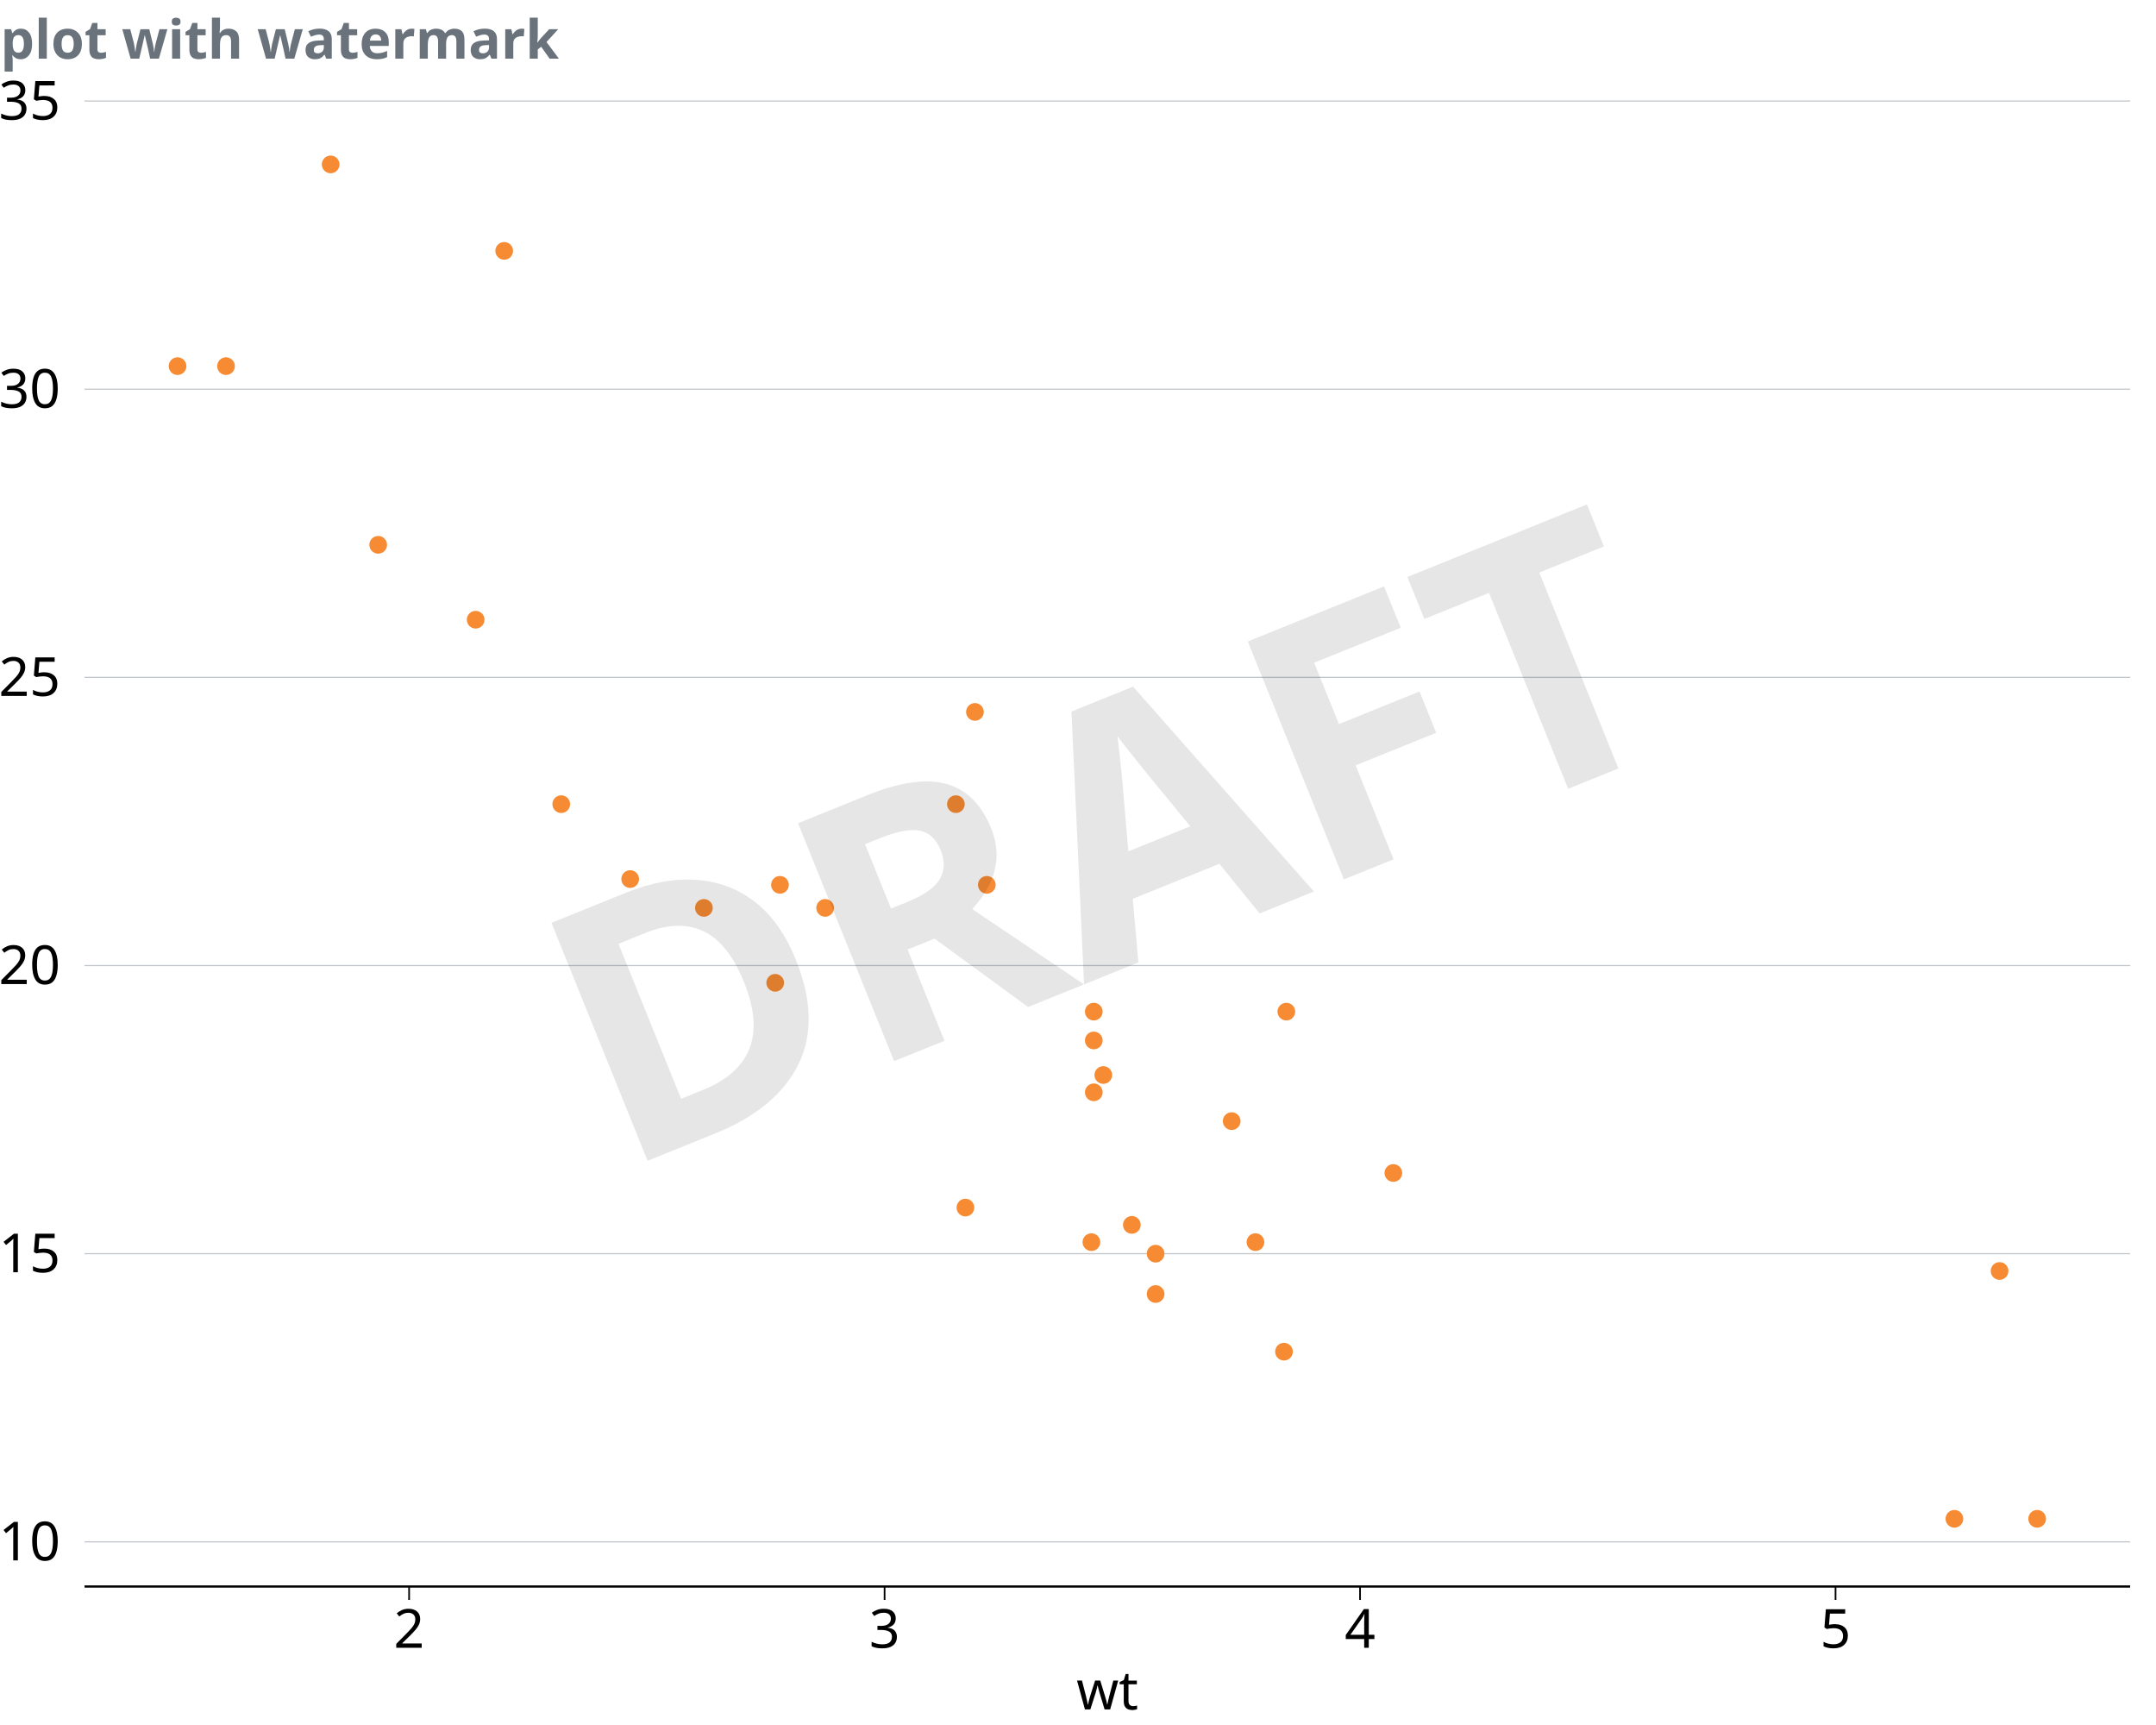
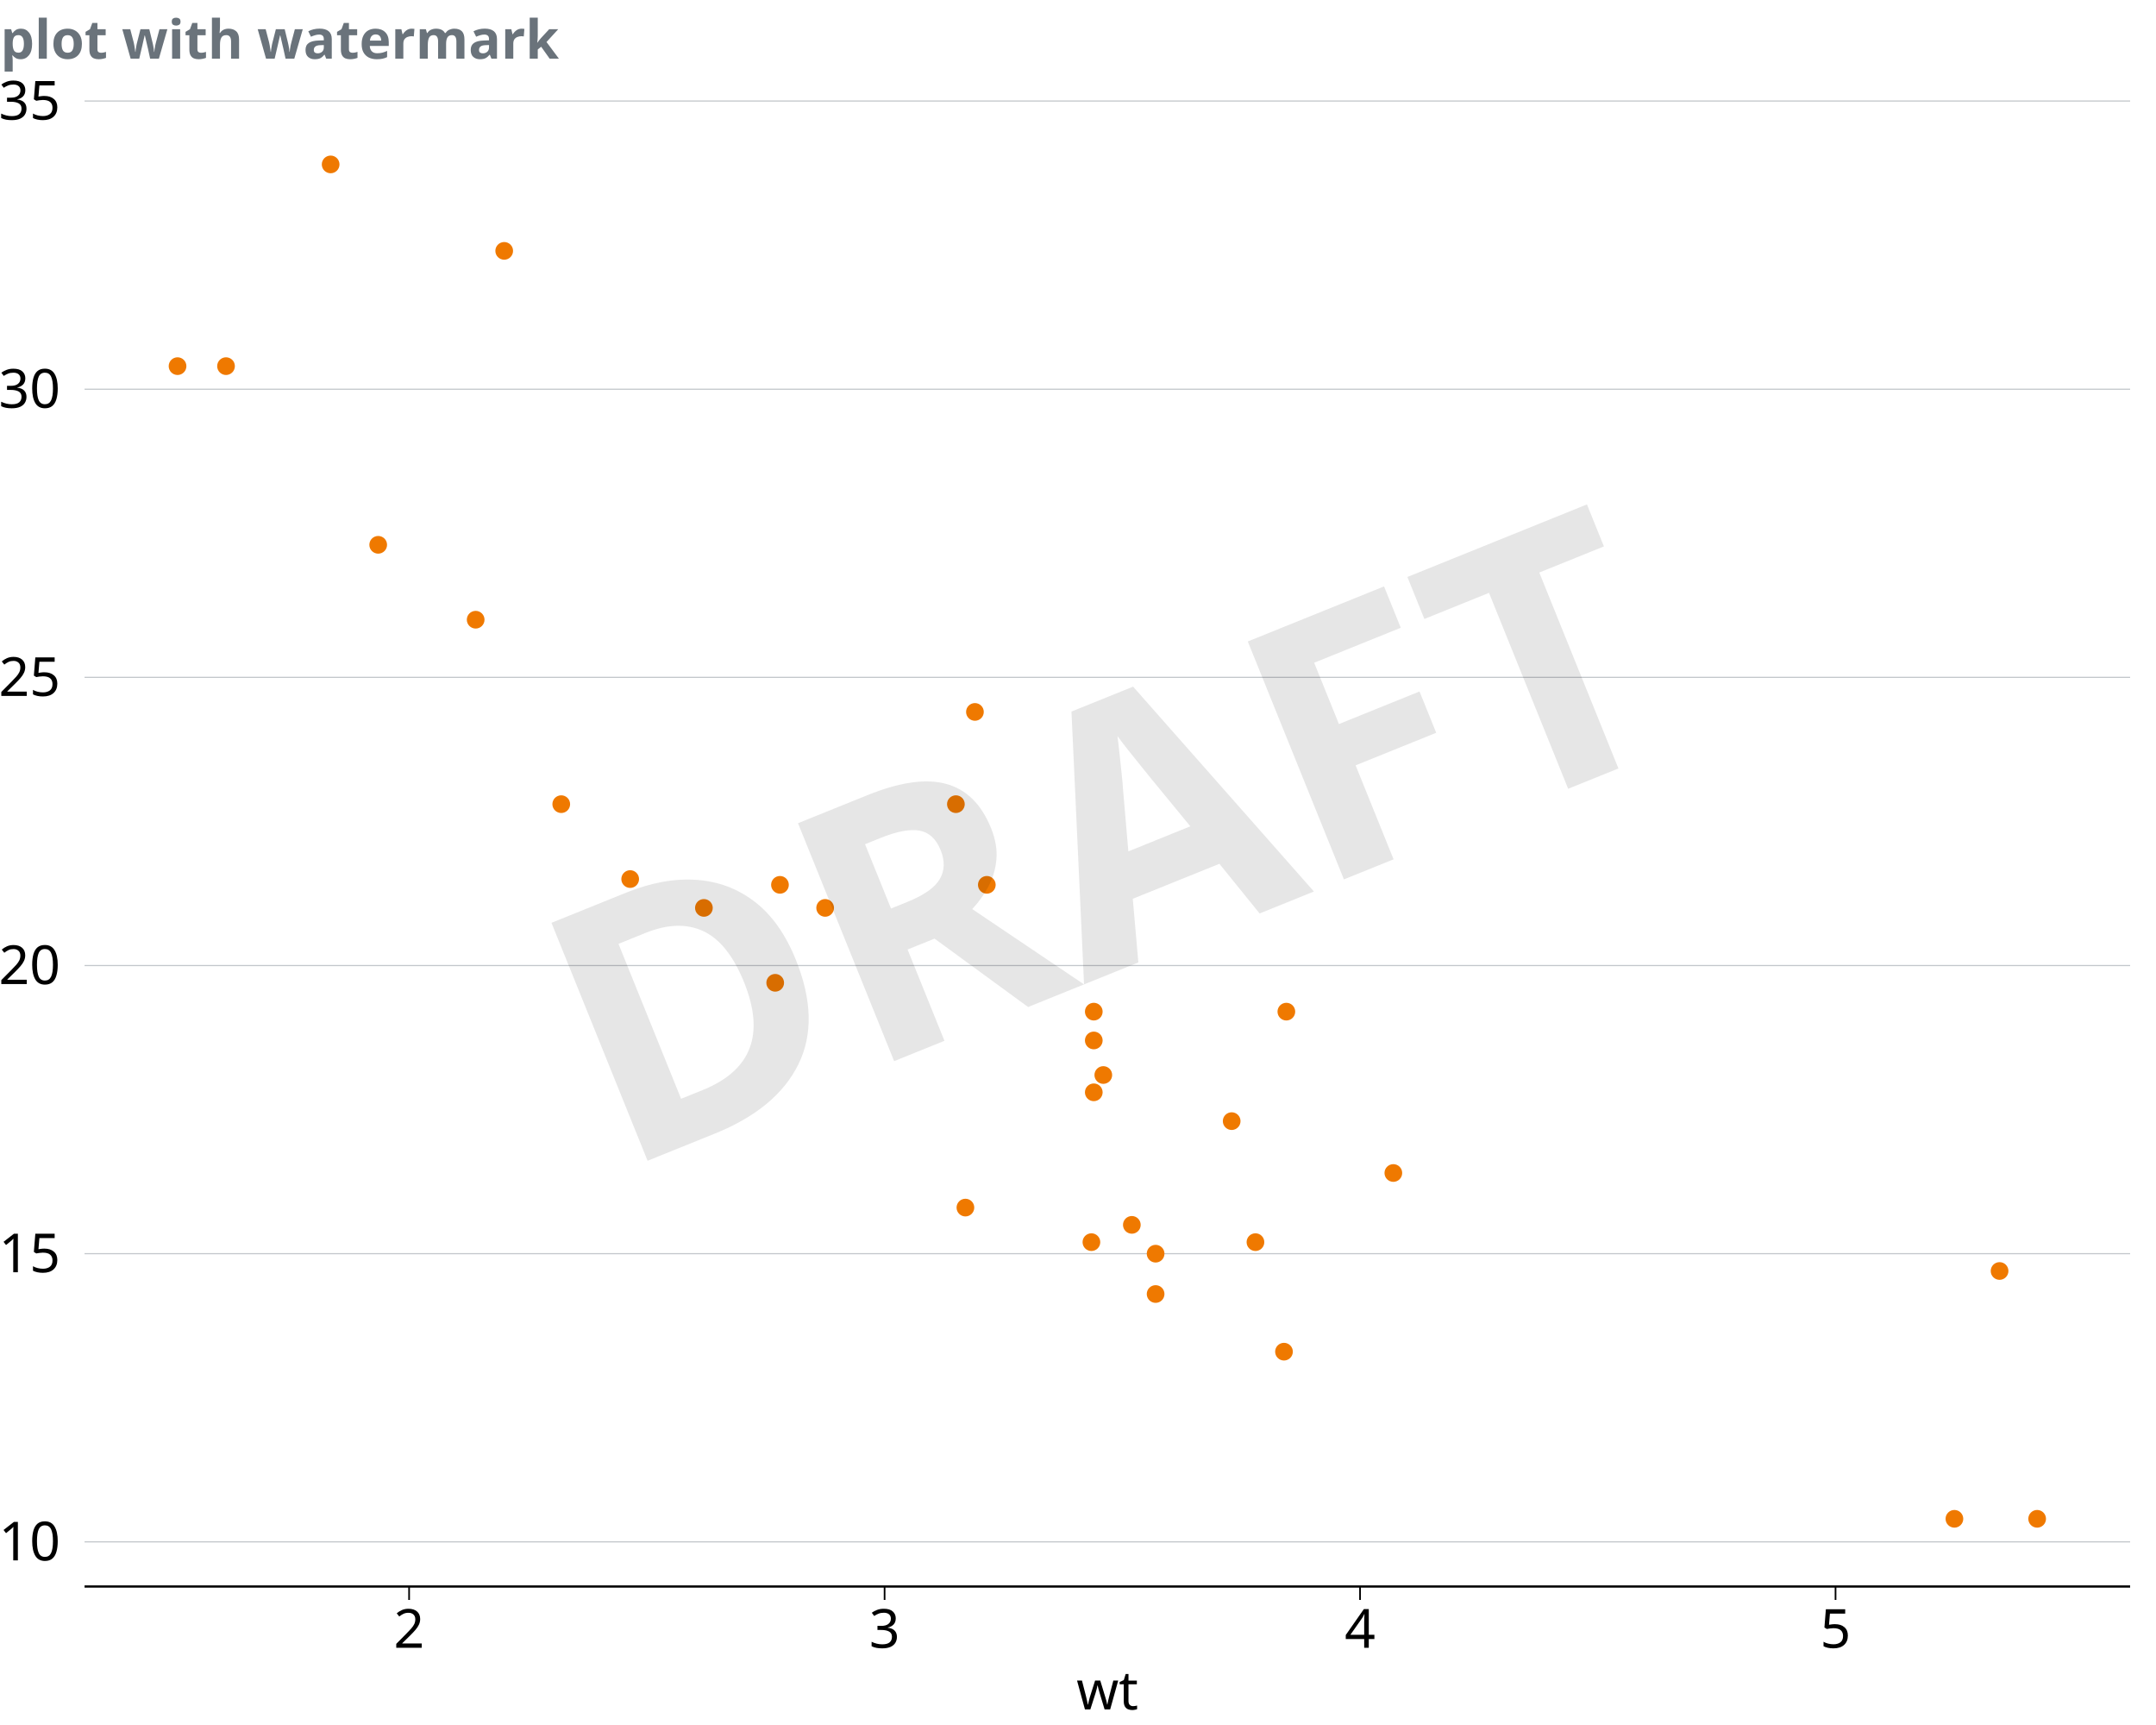
<svg xmlns="http://www.w3.org/2000/svg" class="svglite" data-engine-version="2.0" width="720.00pt" height="576.00pt" viewBox="0 0 720.00 576.00">
  <defs>
    <style type="text/css">
    .svglite line, .svglite polyline, .svglite polygon, .svglite path, .svglite rect, .svglite circle {
      fill: none;
      stroke: #000000;
      stroke-linecap: round;
      stroke-linejoin: round;
      stroke-miterlimit: 10.00;
    }
  </style>
  </defs>
  <rect width="100%" height="100%" style="stroke: none; fill: #FFFFFF;" />
  <defs>
    <clipPath id="cpMC4wMHw3MjAuMDB8MC4wMHw1NzYuMDA=">
      <rect x="0.00" y="0.00" width="720.00" height="576.00" />
    </clipPath>
  </defs>
  <g clip-path="url(#cpMC4wMHw3MjAuMDB8MC4wMHw1NzYuMDA=)">
    <rect x="0.00" y="0.00" width="720.00" height="576.00" style="stroke-width: 0.75; stroke: none; fill: #FFFFFF;" />
  </g>
  <defs>
    <clipPath id="cpMjguMjR8NzExLjM2fDMyLjI5fDUyOS43Ng==">
      <rect x="28.24" y="32.29" width="683.12" height="497.47" />
    </clipPath>
  </defs>
  <g clip-path="url(#cpMjguMjR8NzExLjM2fDMyLjI5fDUyOS43Ng==)">
    <rect x="28.24" y="32.29" width="683.12" height="497.47" style="stroke-width: 0.75; stroke: none; fill: #FFFFFF;" />
    <polyline points="28.24,514.84 711.36,514.84 " style="stroke-width: 0.38; stroke: #C3C7CB; stroke-linecap: butt;" />
    <polyline points="28.24,418.62 711.36,418.62 " style="stroke-width: 0.38; stroke: #C3C7CB; stroke-linecap: butt;" />
    <polyline points="28.24,322.40 711.36,322.40 " style="stroke-width: 0.38; stroke: #C3C7CB; stroke-linecap: butt;" />
    <polyline points="28.24,226.18 711.36,226.18 " style="stroke-width: 0.38; stroke: #C3C7CB; stroke-linecap: butt;" />
    <polyline points="28.24,129.96 711.36,129.96 " style="stroke-width: 0.38; stroke: #C3C7CB; stroke-linecap: butt;" />
    <polyline points="28.24,33.73 711.36,33.73 " style="stroke-width: 0.38; stroke: #C3C7CB; stroke-linecap: butt;" />
-     <circle cx="235.07" cy="303.16" r="2.60" style="stroke-width: 0.71; stroke: #F68B33; fill: #F68B33;" />
-     <circle cx="275.56" cy="303.16" r="2.60" style="stroke-width: 0.71; stroke: #F68B33; fill: #F68B33;" />
-     <circle cx="187.43" cy="268.52" r="2.60" style="stroke-width: 0.71; stroke: #F68B33; fill: #F68B33;" />
-     <circle cx="329.55" cy="295.46" r="2.60" style="stroke-width: 0.71; stroke: #F68B33; fill: #F68B33;" />
-     <circle cx="365.27" cy="347.42" r="2.60" style="stroke-width: 0.71; stroke: #F68B33; fill: #F68B33;" />
-     <circle cx="368.45" cy="358.96" r="2.60" style="stroke-width: 0.71; stroke: #F68B33; fill: #F68B33;" />
-     <circle cx="385.92" cy="432.09" r="2.60" style="stroke-width: 0.71; stroke: #F68B33; fill: #F68B33;" />
-     <circle cx="325.58" cy="237.72" r="2.60" style="stroke-width: 0.71; stroke: #F68B33; fill: #F68B33;" />
-     <circle cx="319.22" cy="268.52" r="2.60" style="stroke-width: 0.71; stroke: #F68B33; fill: #F68B33;" />
-     <circle cx="365.27" cy="337.80" r="2.60" style="stroke-width: 0.71; stroke: #F68B33; fill: #F68B33;" />
-     <circle cx="365.27" cy="364.74" r="2.60" style="stroke-width: 0.71; stroke: #F68B33; fill: #F68B33;" />
-     <circle cx="465.31" cy="391.68" r="2.60" style="stroke-width: 0.71; stroke: #F68B33; fill: #F68B33;" />
-     <circle cx="411.32" cy="374.36" r="2.60" style="stroke-width: 0.71; stroke: #F68B33; fill: #F68B33;" />
-     <circle cx="419.26" cy="414.77" r="2.60" style="stroke-width: 0.71; stroke: #F68B33; fill: #F68B33;" />
-     <circle cx="652.68" cy="507.15" r="2.60" style="stroke-width: 0.71; stroke: #F68B33; fill: #F68B33;" />
-     <circle cx="680.31" cy="507.15" r="2.60" style="stroke-width: 0.71; stroke: #F68B33; fill: #F68B33;" />
-     <circle cx="667.76" cy="424.40" r="2.60" style="stroke-width: 0.71; stroke: #F68B33; fill: #F68B33;" />
-     <circle cx="168.38" cy="83.77" r="2.60" style="stroke-width: 0.71; stroke: #F68B33; fill: #F68B33;" />
-     <circle cx="75.48" cy="122.26" r="2.60" style="stroke-width: 0.71; stroke: #F68B33; fill: #F68B33;" />
-     <circle cx="110.42" cy="54.90" r="2.60" style="stroke-width: 0.71; stroke: #F68B33; fill: #F68B33;" />
-     <circle cx="210.45" cy="293.53" r="2.60" style="stroke-width: 0.71; stroke: #F68B33; fill: #F68B33;" />
-     <circle cx="377.98" cy="409.00" r="2.60" style="stroke-width: 0.71; stroke: #F68B33; fill: #F68B33;" />
-     <circle cx="364.48" cy="414.77" r="2.60" style="stroke-width: 0.71; stroke: #F68B33; fill: #F68B33;" />
-     <circle cx="428.79" cy="451.34" r="2.60" style="stroke-width: 0.71; stroke: #F68B33; fill: #F68B33;" />
-     <circle cx="429.58" cy="337.80" r="2.60" style="stroke-width: 0.71; stroke: #F68B33; fill: #F68B33;" />
-     <circle cx="126.30" cy="181.92" r="2.60" style="stroke-width: 0.71; stroke: #F68B33; fill: #F68B33;" />
-     <circle cx="158.85" cy="206.93" r="2.60" style="stroke-width: 0.71; stroke: #F68B33; fill: #F68B33;" />
-     <circle cx="59.29" cy="122.26" r="2.60" style="stroke-width: 0.71; stroke: #F68B33; fill: #F68B33;" />
-     <circle cx="322.40" cy="403.23" r="2.60" style="stroke-width: 0.71; stroke: #F68B33; fill: #F68B33;" />
-     <circle cx="258.88" cy="328.17" r="2.60" style="stroke-width: 0.71; stroke: #F68B33; fill: #F68B33;" />
-     <circle cx="385.92" cy="418.62" r="2.60" style="stroke-width: 0.71; stroke: #F68B33; fill: #F68B33;" />
-     <circle cx="260.47" cy="295.46" r="2.60" style="stroke-width: 0.71; stroke: #F68B33; fill: #F68B33;" />
+     <circle cx="235.07" cy="303.16" r="2.60" style="stroke-width: 0.71; stroke: #EF7900; fill: #EF7900;" />
+     <circle cx="275.56" cy="303.16" r="2.60" style="stroke-width: 0.71; stroke: #EF7900; fill: #EF7900;" />
+     <circle cx="187.43" cy="268.52" r="2.60" style="stroke-width: 0.71; stroke: #EF7900; fill: #EF7900;" />
+     <circle cx="329.55" cy="295.46" r="2.60" style="stroke-width: 0.71; stroke: #EF7900; fill: #EF7900;" />
+     <circle cx="365.27" cy="347.42" r="2.60" style="stroke-width: 0.71; stroke: #EF7900; fill: #EF7900;" />
+     <circle cx="368.45" cy="358.96" r="2.60" style="stroke-width: 0.71; stroke: #EF7900; fill: #EF7900;" />
+     <circle cx="385.92" cy="432.09" r="2.60" style="stroke-width: 0.71; stroke: #EF7900; fill: #EF7900;" />
+     <circle cx="325.58" cy="237.72" r="2.60" style="stroke-width: 0.71; stroke: #EF7900; fill: #EF7900;" />
+     <circle cx="319.22" cy="268.52" r="2.60" style="stroke-width: 0.71; stroke: #EF7900; fill: #EF7900;" />
+     <circle cx="365.27" cy="337.80" r="2.60" style="stroke-width: 0.71; stroke: #EF7900; fill: #EF7900;" />
+     <circle cx="365.27" cy="364.74" r="2.60" style="stroke-width: 0.71; stroke: #EF7900; fill: #EF7900;" />
+     <circle cx="465.31" cy="391.68" r="2.60" style="stroke-width: 0.71; stroke: #EF7900; fill: #EF7900;" />
+     <circle cx="411.32" cy="374.36" r="2.60" style="stroke-width: 0.71; stroke: #EF7900; fill: #EF7900;" />
+     <circle cx="419.26" cy="414.77" r="2.60" style="stroke-width: 0.71; stroke: #EF7900; fill: #EF7900;" />
+     <circle cx="652.68" cy="507.15" r="2.60" style="stroke-width: 0.71; stroke: #EF7900; fill: #EF7900;" />
+     <circle cx="680.31" cy="507.15" r="2.60" style="stroke-width: 0.71; stroke: #EF7900; fill: #EF7900;" />
+     <circle cx="667.76" cy="424.40" r="2.60" style="stroke-width: 0.71; stroke: #EF7900; fill: #EF7900;" />
+     <circle cx="168.38" cy="83.77" r="2.60" style="stroke-width: 0.71; stroke: #EF7900; fill: #EF7900;" />
+     <circle cx="75.48" cy="122.26" r="2.60" style="stroke-width: 0.71; stroke: #EF7900; fill: #EF7900;" />
+     <circle cx="110.42" cy="54.90" r="2.60" style="stroke-width: 0.71; stroke: #EF7900; fill: #EF7900;" />
+     <circle cx="210.45" cy="293.53" r="2.60" style="stroke-width: 0.71; stroke: #EF7900; fill: #EF7900;" />
+     <circle cx="377.98" cy="409.00" r="2.60" style="stroke-width: 0.71; stroke: #EF7900; fill: #EF7900;" />
+     <circle cx="364.48" cy="414.77" r="2.60" style="stroke-width: 0.71; stroke: #EF7900; fill: #EF7900;" />
+     <circle cx="428.79" cy="451.34" r="2.60" style="stroke-width: 0.71; stroke: #EF7900; fill: #EF7900;" />
+     <circle cx="429.58" cy="337.80" r="2.60" style="stroke-width: 0.71; stroke: #EF7900; fill: #EF7900;" />
+     <circle cx="126.30" cy="181.92" r="2.60" style="stroke-width: 0.71; stroke: #EF7900; fill: #EF7900;" />
+     <circle cx="158.85" cy="206.93" r="2.60" style="stroke-width: 0.71; stroke: #EF7900; fill: #EF7900;" />
+     <circle cx="59.29" cy="122.26" r="2.60" style="stroke-width: 0.71; stroke: #EF7900; fill: #EF7900;" />
+     <circle cx="322.40" cy="403.23" r="2.60" style="stroke-width: 0.71; stroke: #EF7900; fill: #EF7900;" />
+     <circle cx="258.88" cy="328.17" r="2.60" style="stroke-width: 0.71; stroke: #EF7900; fill: #EF7900;" />
+     <circle cx="385.92" cy="418.62" r="2.60" style="stroke-width: 0.71; stroke: #EF7900; fill: #EF7900;" />
+     <circle cx="260.47" cy="295.46" r="2.60" style="stroke-width: 0.71; stroke: #EF7900; fill: #EF7900;" />
    <text transform="translate(385.27,319.31) rotate(-22)" text-anchor="middle" style="font-size: 120.00px; font-weight: bold; fill: #000000; fill-opacity: 0.098; font-family: sans;" textLength="400.03px" lengthAdjust="spacingAndGlyphs">DRAFT</text>
  </g>
  <g clip-path="url(#cpMC4wMHw3MjAuMDB8MC4wMHw1NzYuMDA=)">
    <text x="20.17" y="521.04" text-anchor="end" style="font-size: 18.00px; font-family: sans;" textLength="20.02px" lengthAdjust="spacingAndGlyphs">10</text>
    <text x="20.17" y="424.82" text-anchor="end" style="font-size: 18.00px; font-family: sans;" textLength="20.02px" lengthAdjust="spacingAndGlyphs">15</text>
    <text x="20.17" y="328.59" text-anchor="end" style="font-size: 18.00px; font-family: sans;" textLength="20.02px" lengthAdjust="spacingAndGlyphs">20</text>
    <text x="20.17" y="232.37" text-anchor="end" style="font-size: 18.00px; font-family: sans;" textLength="20.02px" lengthAdjust="spacingAndGlyphs">25</text>
    <text x="20.17" y="136.15" text-anchor="end" style="font-size: 18.00px; font-family: sans;" textLength="20.02px" lengthAdjust="spacingAndGlyphs">30</text>
    <text x="20.17" y="39.93" text-anchor="end" style="font-size: 18.00px; font-family: sans;" textLength="20.02px" lengthAdjust="spacingAndGlyphs">35</text>
    <polyline points="28.24,529.76 711.36,529.76 " style="stroke-width: 0.75; stroke-linecap: butt;" />
    <polyline points="136.62,534.24 136.62,529.76 " style="stroke-width: 0.56; stroke-linecap: butt;" />
    <polyline points="295.41,534.24 295.41,529.76 " style="stroke-width: 0.56; stroke-linecap: butt;" />
    <polyline points="454.19,534.24 454.19,529.76 " style="stroke-width: 0.56; stroke-linecap: butt;" />
    <polyline points="612.98,534.24 612.98,529.76 " style="stroke-width: 0.56; stroke-linecap: butt;" />
    <text x="136.62" y="550.22" text-anchor="middle" style="font-size: 18.00px; font-family: sans;" textLength="10.01px" lengthAdjust="spacingAndGlyphs">2</text>
    <text x="295.41" y="550.22" text-anchor="middle" style="font-size: 18.00px; font-family: sans;" textLength="10.01px" lengthAdjust="spacingAndGlyphs">3</text>
    <text x="454.19" y="550.22" text-anchor="middle" style="font-size: 18.00px; font-family: sans;" textLength="10.01px" lengthAdjust="spacingAndGlyphs">4</text>
    <text x="612.98" y="550.22" text-anchor="middle" style="font-size: 18.00px; font-family: sans;" textLength="10.01px" lengthAdjust="spacingAndGlyphs">5</text>
    <text x="369.80" y="570.82" text-anchor="middle" style="font-size: 18.00px; font-family: sans;" textLength="18.00px" lengthAdjust="spacingAndGlyphs">wt</text>
    <text x="0.14" y="19.59" style="font-size: 18.00px; font-weight: bold; fill: #6A737B; font-family: sans;" textLength="155.07px" lengthAdjust="spacingAndGlyphs">plot with watermark</text>
  </g>
</svg>
